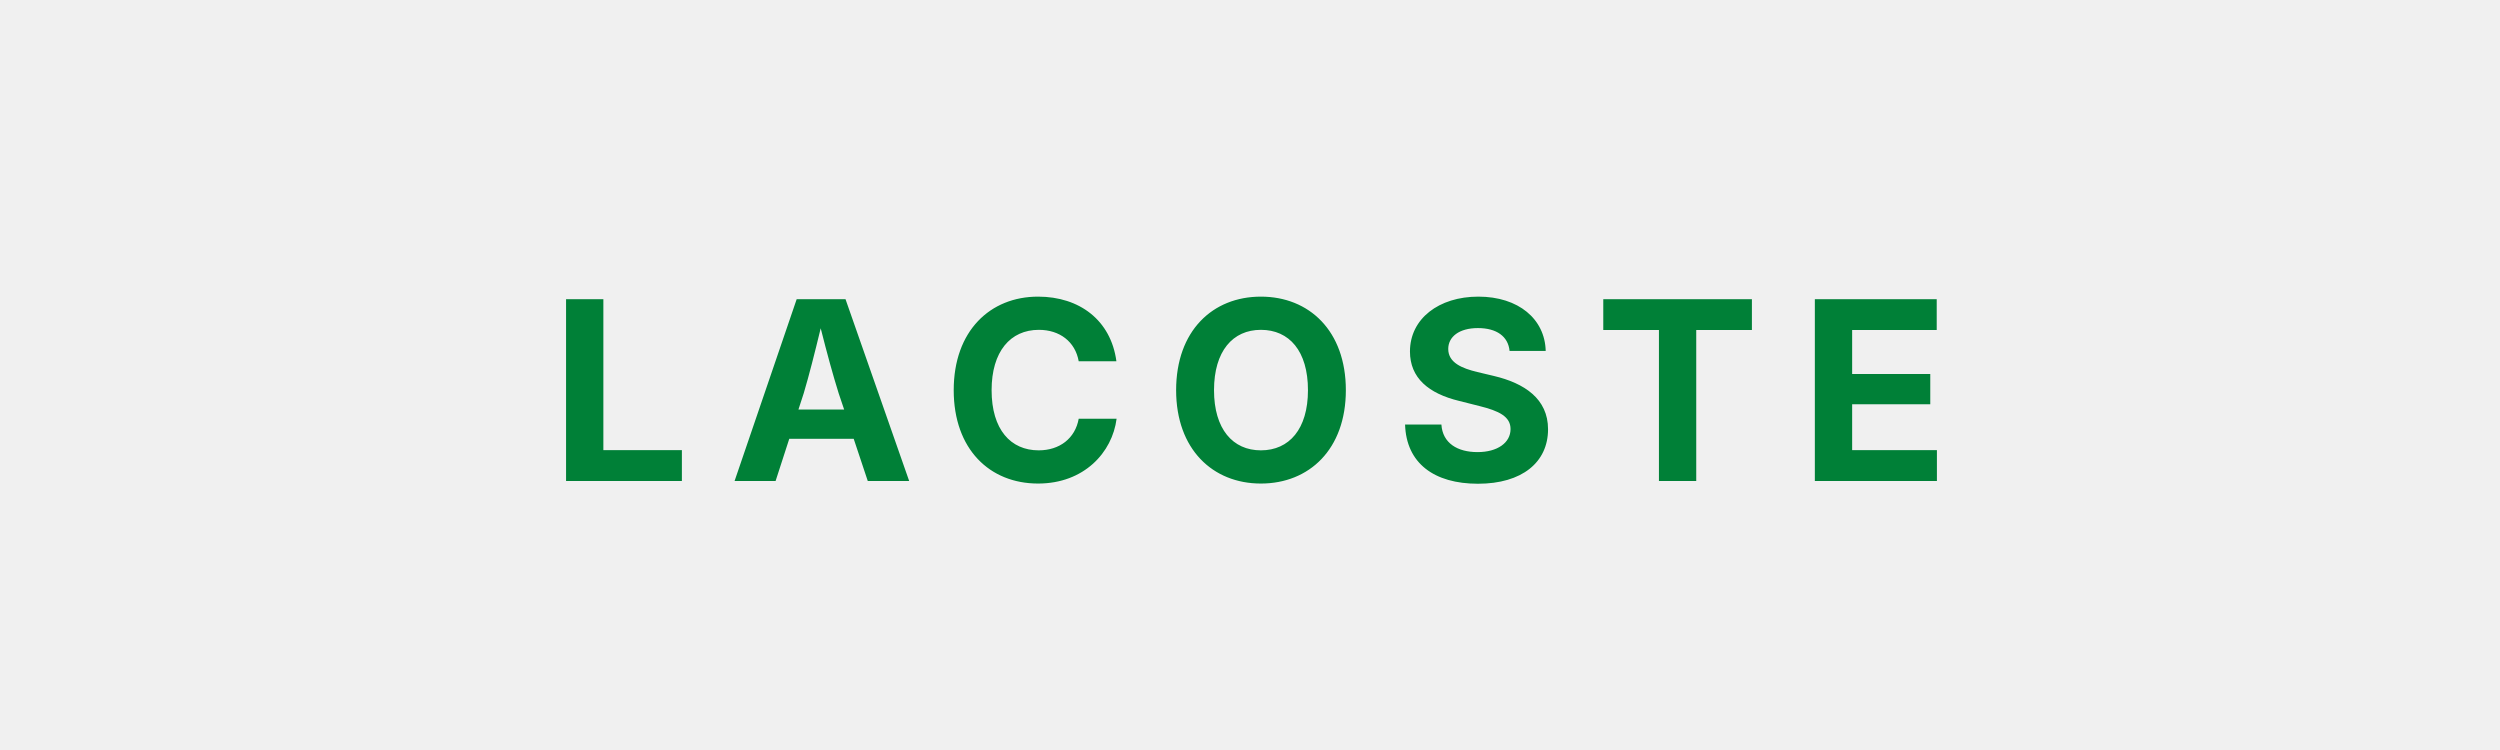
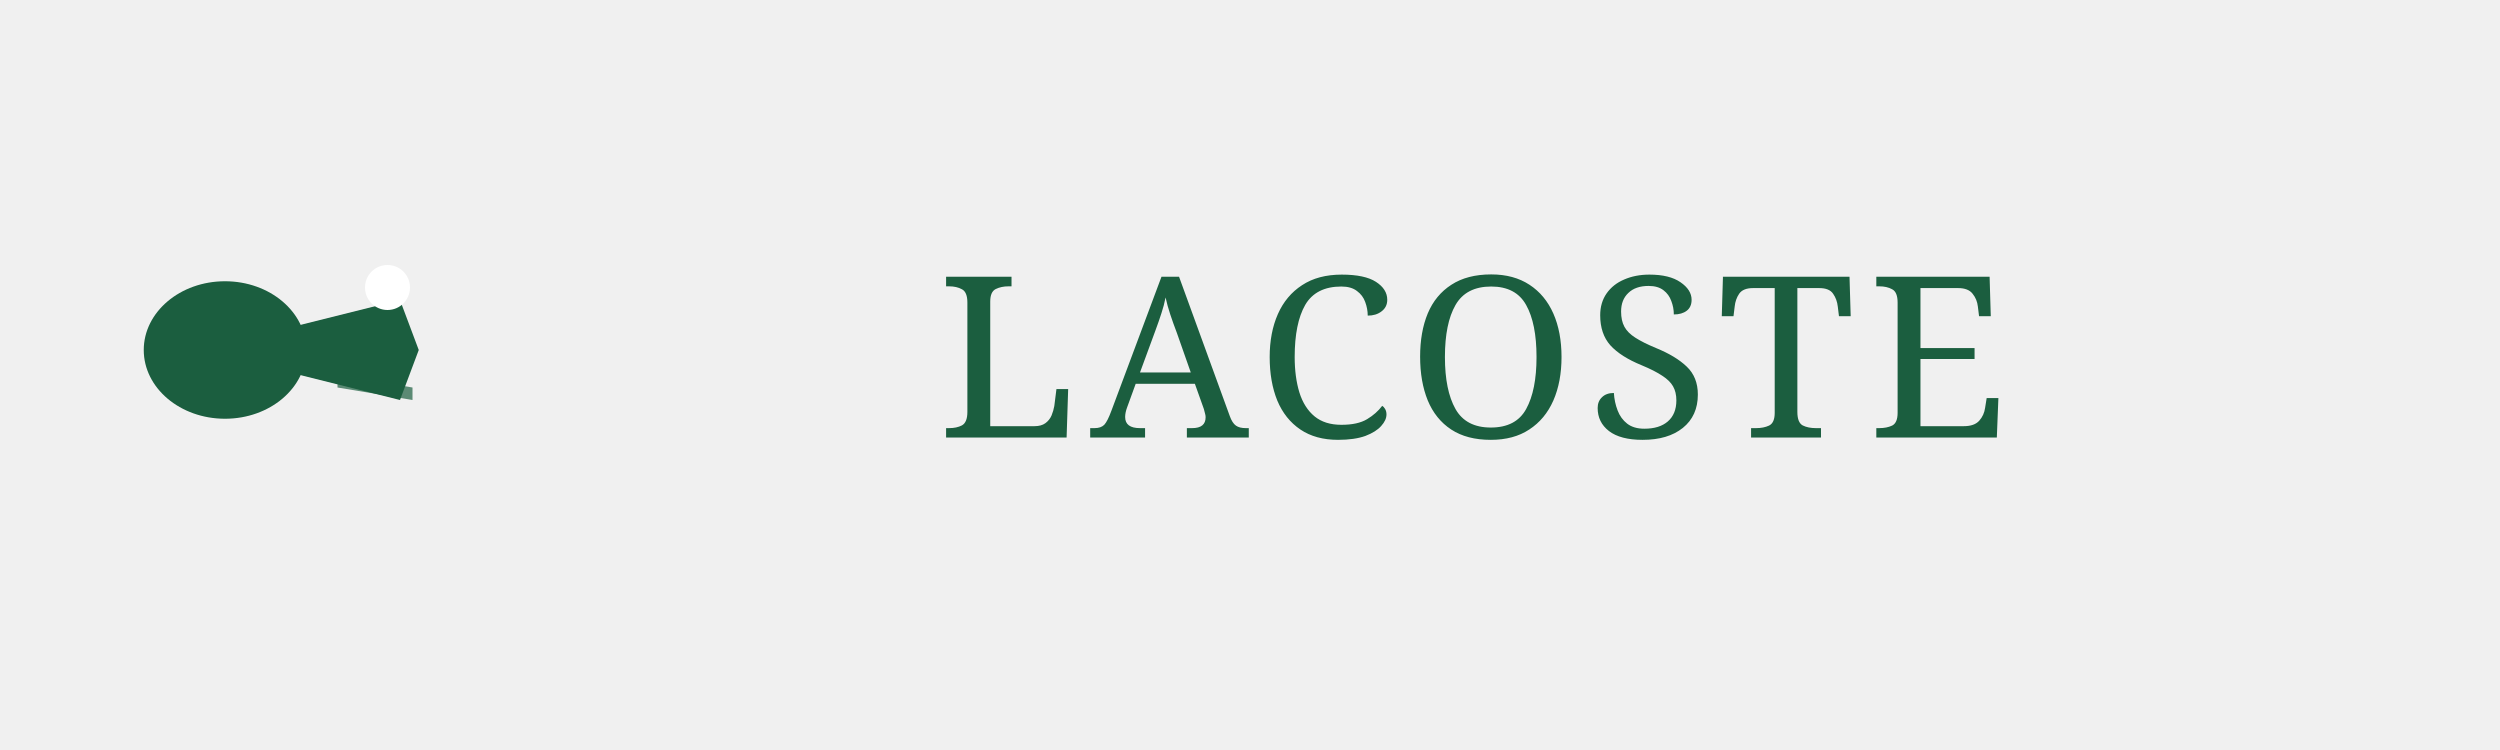
<svg xmlns="http://www.w3.org/2000/svg" viewBox="0 0 200 60" width="200" height="60">
-   <text x="100" y="31" font-family="Inter, Arial, Helvetica, sans-serif" font-size="20" font-weight="700" fill="#008037" text-anchor="middle" dominant-baseline="middle" letter-spacing="3" style="">LACOSTE</text>
+   <defs>
+     <style>
+       .lacoste-text { font-family: Georgia, serif; font-size: 18px; font-weight: 400; fill: #1b5e3f; letter-spacing: 1px; }
+     </style>
+   </defs>
+   <g fill="#1b5e3f">
+     <ellipse cx="18" cy="28" rx="6.5" ry="5.5" />
+     <path d="M 24 26 L 32 24 L 33.5 28 L 32 32 L 24 30 Z" />
+     <circle cx="31" cy="23" r="1.8" fill="#fff" />
+     <path d="M 27 30 L 33 31 L 33 32 L 27 31 Z" fill="#1b5e3f" opacity="0.7" />
+   </g>
+   <text x="75" y="35" class="lacoste-text">LACOSTE</text>
</svg>
